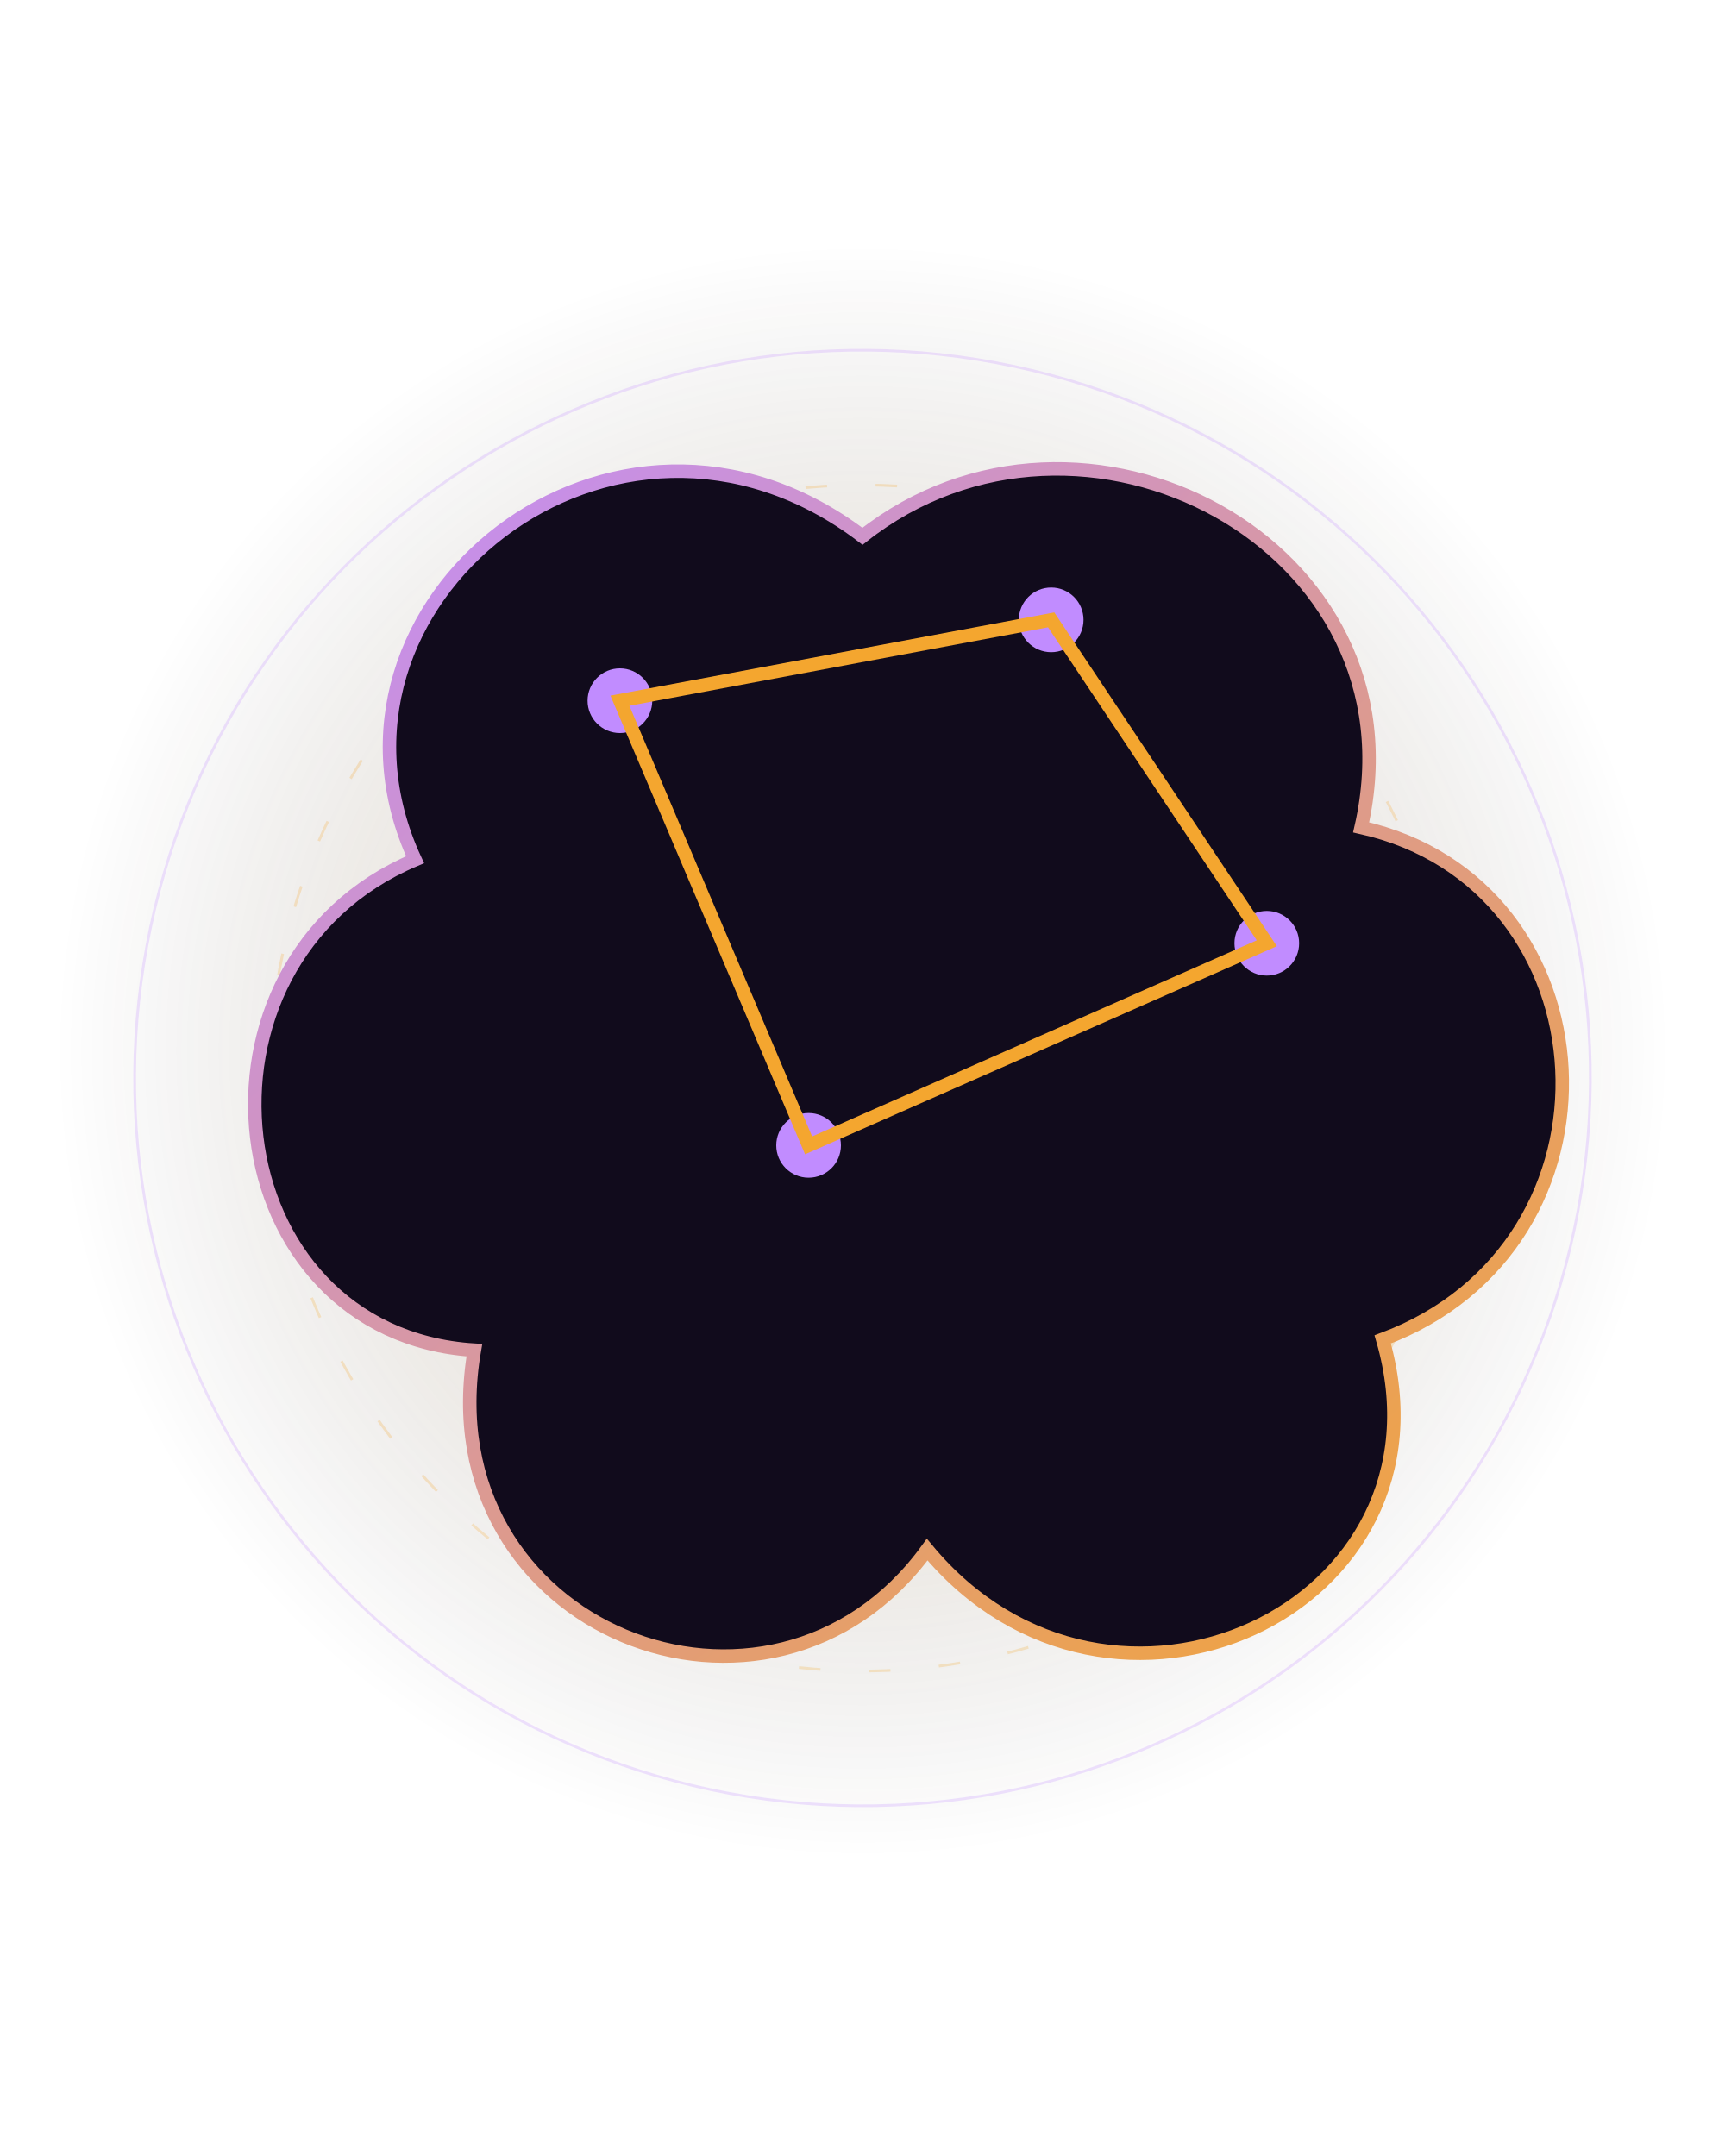
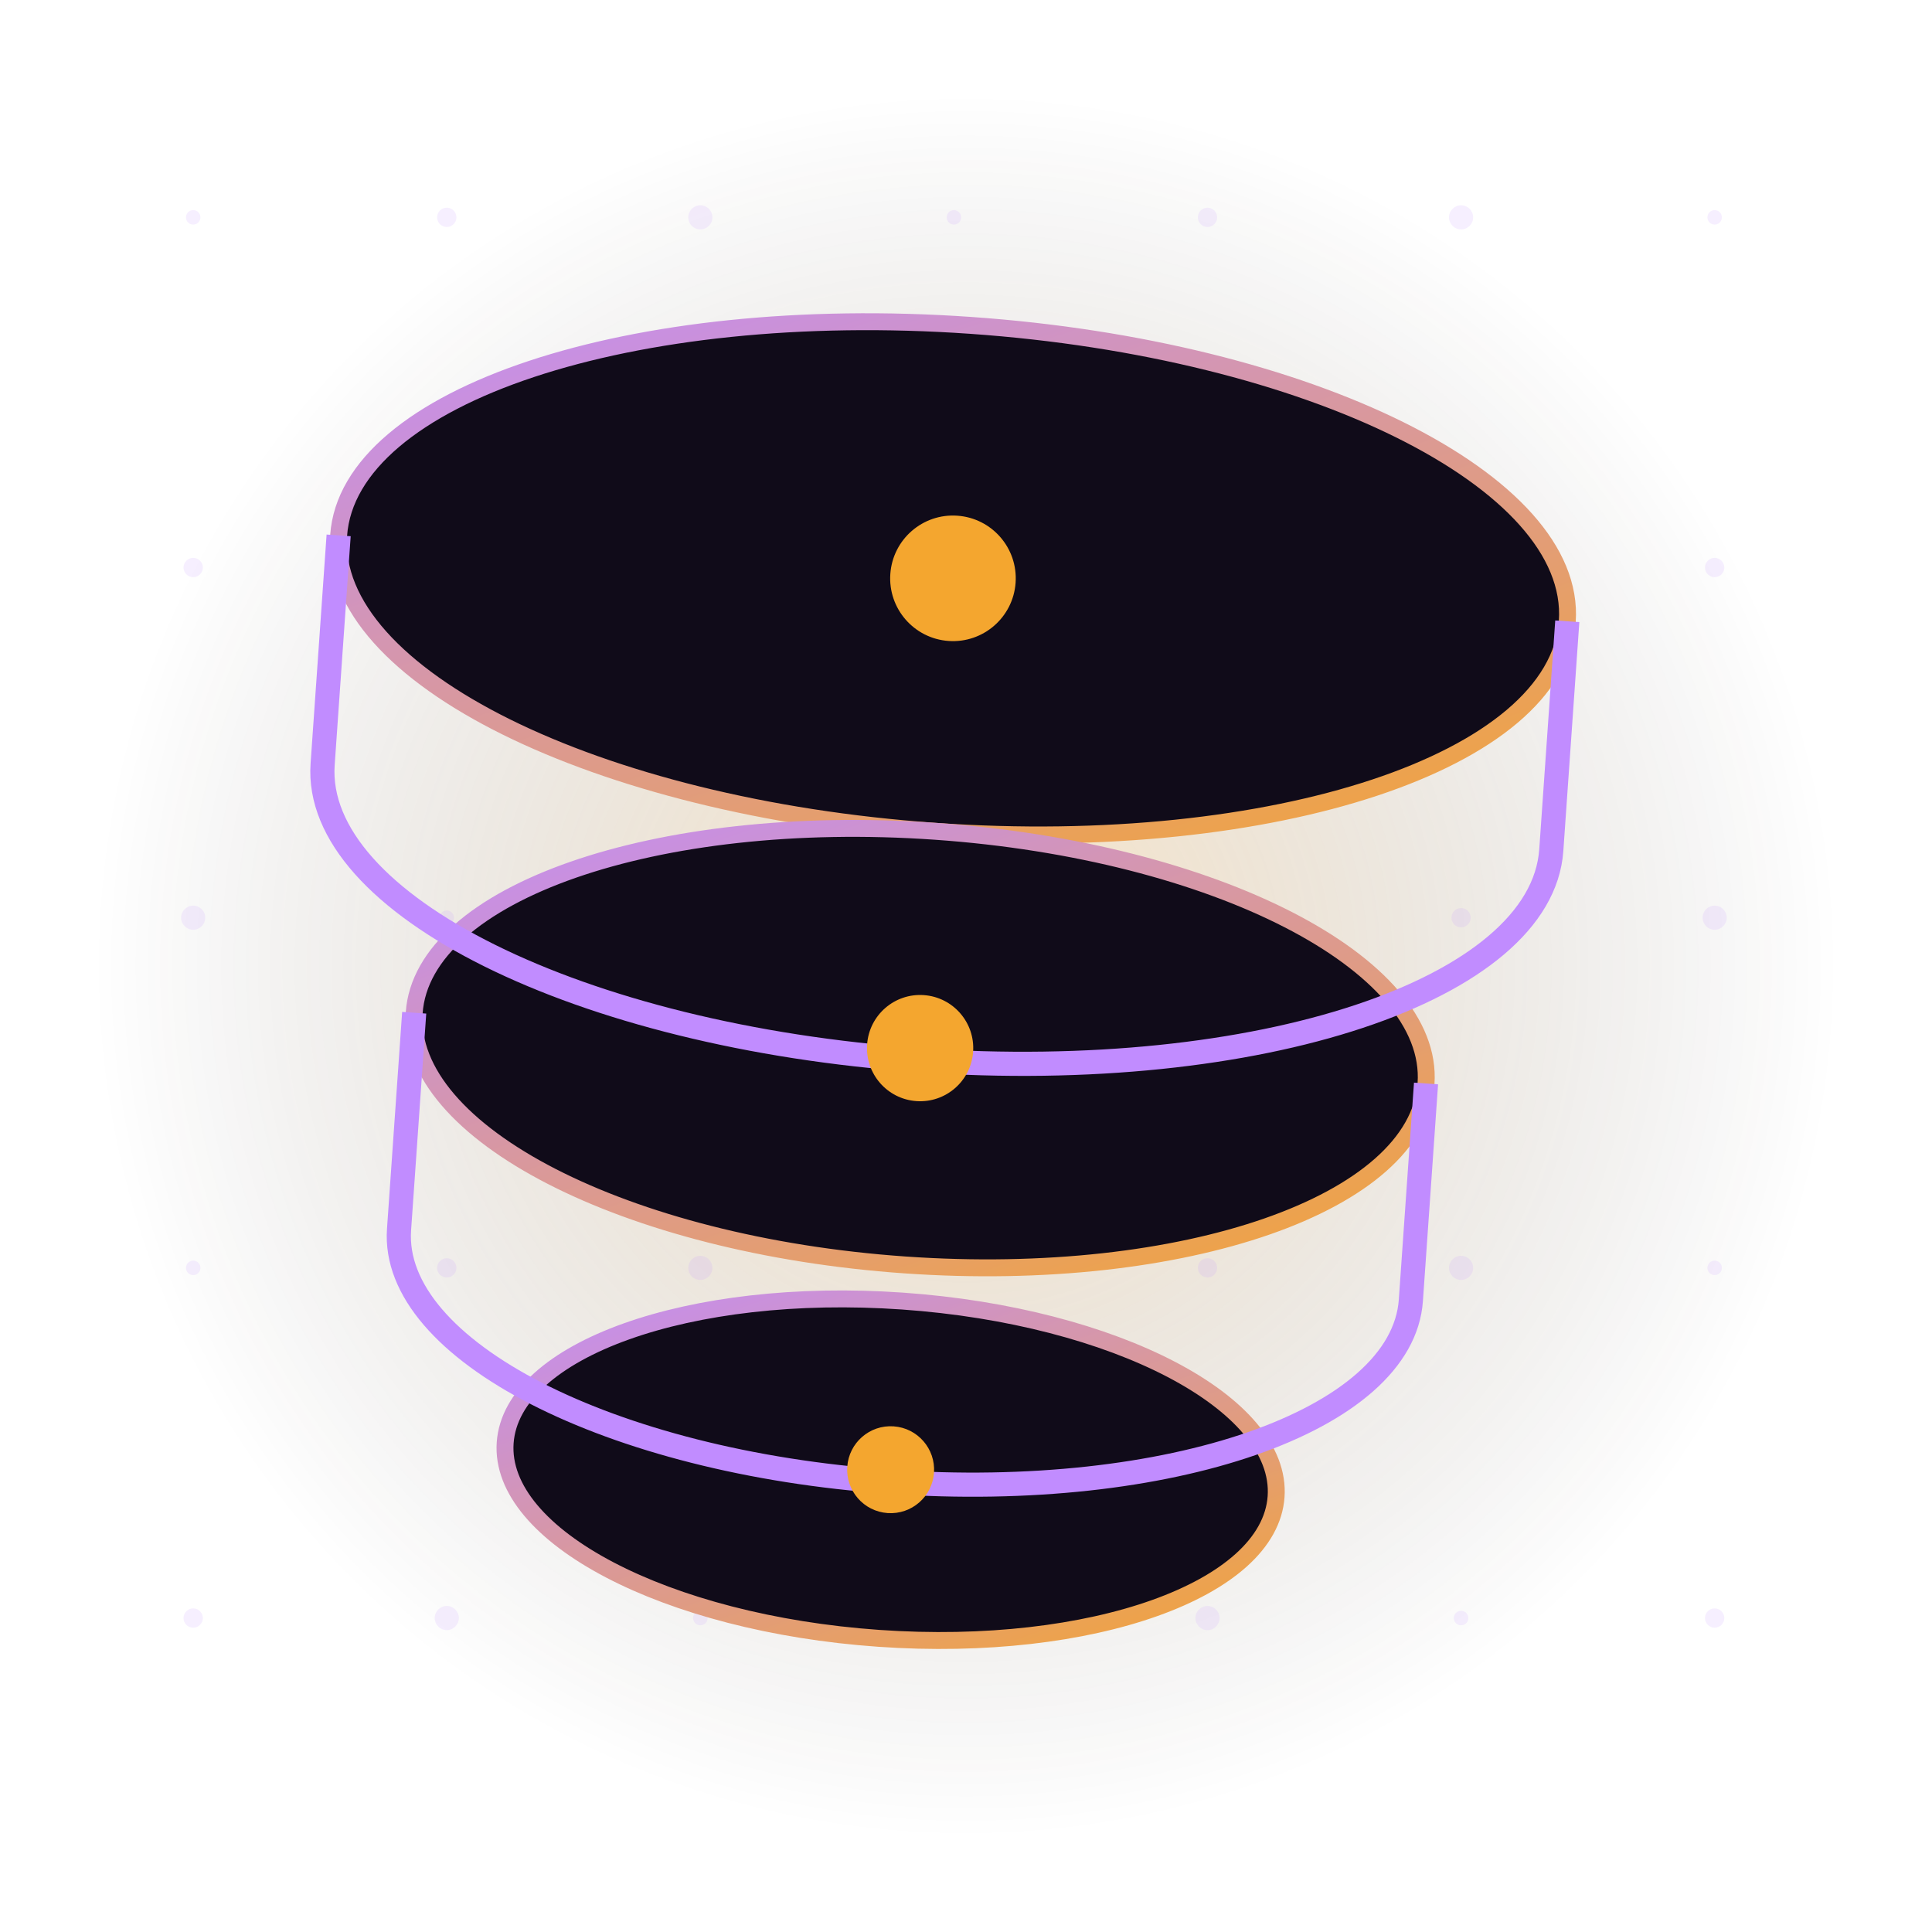
- <svg xmlns="http://www.w3.org/2000/svg" viewBox="0 0 640 800">
+ <svg xmlns="http://www.w3.org/2000/svg" viewBox="0 0 800 800">
  <defs>
    <linearGradient id="g" x1="0" y1="0" x2="1" y2="1">
      <stop stop-color="#c18cff" />
      <stop offset="1" stop-color="#f4a62f" />
    </linearGradient>
    <radialGradient id="r">
-       <stop stop-color="#f4a62f" stop-opacity=".3" />
+       <stop stop-color="#f4a62f" stop-opacity=".28" />
      <stop offset="1" stop-color="#08070d" stop-opacity="0" />
    </radialGradient>
+     <filter id="glow">
+       <feGaussianBlur stdDeviation="8" result="b" />
+       <feMerge>
+         <feMergeNode in="b" />
+         <feMergeNode in="SourceGraphic" />
+       </feMerge>
+     </filter>
  </defs>
-   <circle cx="320" cy="390" r="300" fill="url(#r)" />
-   <g opacity=".24" transform="rotate(102 320 400)">
-     <circle cx="320" cy="400" r="270" fill="none" stroke="#c18cff" />
-     <circle cx="320" cy="400" r="220" fill="none" stroke="#f4a62f" stroke-dasharray="8 18" />
+   <circle cx="400" cy="400" r="360" fill="url(#r)" />
+   <g fill="#c18cff" opacity=".14">
+     <circle cx="80" cy="90" r="3" />
+     <circle cx="185" cy="90" r="4" />
+     <circle cx="290" cy="90" r="5" />
+     <circle cx="395" cy="90" r="3" />
+     <circle cx="500" cy="90" r="4" />
+     <circle cx="605" cy="90" r="5" />
+     <circle cx="710" cy="90" r="3" />
+     <circle cx="80" cy="235" r="4" />
+     <circle cx="185" cy="235" r="5" />
+     <circle cx="290" cy="235" r="3" />
+     <circle cx="395" cy="235" r="4" />
+     <circle cx="500" cy="235" r="5" />
+     <circle cx="605" cy="235" r="3" />
+     <circle cx="710" cy="235" r="4" />
+     <circle cx="80" cy="380" r="5" />
+     <circle cx="185" cy="380" r="3" />
+     <circle cx="290" cy="380" r="4" />
+     <circle cx="395" cy="380" r="5" />
+     <circle cx="500" cy="380" r="3" />
+     <circle cx="605" cy="380" r="4" />
+     <circle cx="710" cy="380" r="5" />
+     <circle cx="80" cy="525" r="3" />
+     <circle cx="185" cy="525" r="4" />
+     <circle cx="290" cy="525" r="5" />
+     <circle cx="395" cy="525" r="3" />
+     <circle cx="500" cy="525" r="4" />
+     <circle cx="605" cy="525" r="5" />
+     <circle cx="710" cy="525" r="3" />
+     <circle cx="80" cy="670" r="4" />
+     <circle cx="185" cy="670" r="5" />
+     <circle cx="290" cy="670" r="3" />
+     <circle cx="395" cy="670" r="4" />
+     <circle cx="500" cy="670" r="5" />
+     <circle cx="605" cy="670" r="3" />
+     <circle cx="710" cy="670" r="4" />
  </g>
-   <path d="M320 199c-92-70-210 25-166 120-90 38-74 176 22 182-18 104 110 154 168 74 68 82 198 22 169-78 94-35 86-169-8-190 24-105-104-172-185-108z" fill="#110b1c" stroke="url(#g)" stroke-width="5" />
-   <g fill="#c18cff">
-     <circle cx="230" cy="260" r="12" />
-     <circle cx="390" cy="230" r="12" />
-     <circle cx="470" cy="350" r="12" />
-     <circle cx="300" cy="425" r="12" />
+   <g transform="translate(-19 34) rotate(4 400 400)">
+     <g fill="#100b19" stroke="url(#g)" stroke-width="7">
+       <ellipse cx="400" cy="205" rx="255" ry="105" />
+       <ellipse cx="400" cy="400" rx="210" ry="90" />
+       <ellipse cx="400" cy="575" rx="160" ry="70" />
+     </g>
+     <path d="M145 205v95c0 58 114 105 255 105s255-47 255-105v-95M190 400v90c0 50 94 90 210 90s210-40 210-90v-90" fill="none" stroke="#c18cff" stroke-width="10" />
+     <g fill="#f4a62f">
+       <circle cx="400" cy="205" r="26" />
+       <circle cx="400" cy="400" r="22" />
+       <circle cx="400" cy="575" r="18" />
+     </g>
  </g>
-   <path d="M230 260l160-30 80 120-170 75-70-165z" stroke="#f4a62f" stroke-width="5" fill="none" />
</svg>
